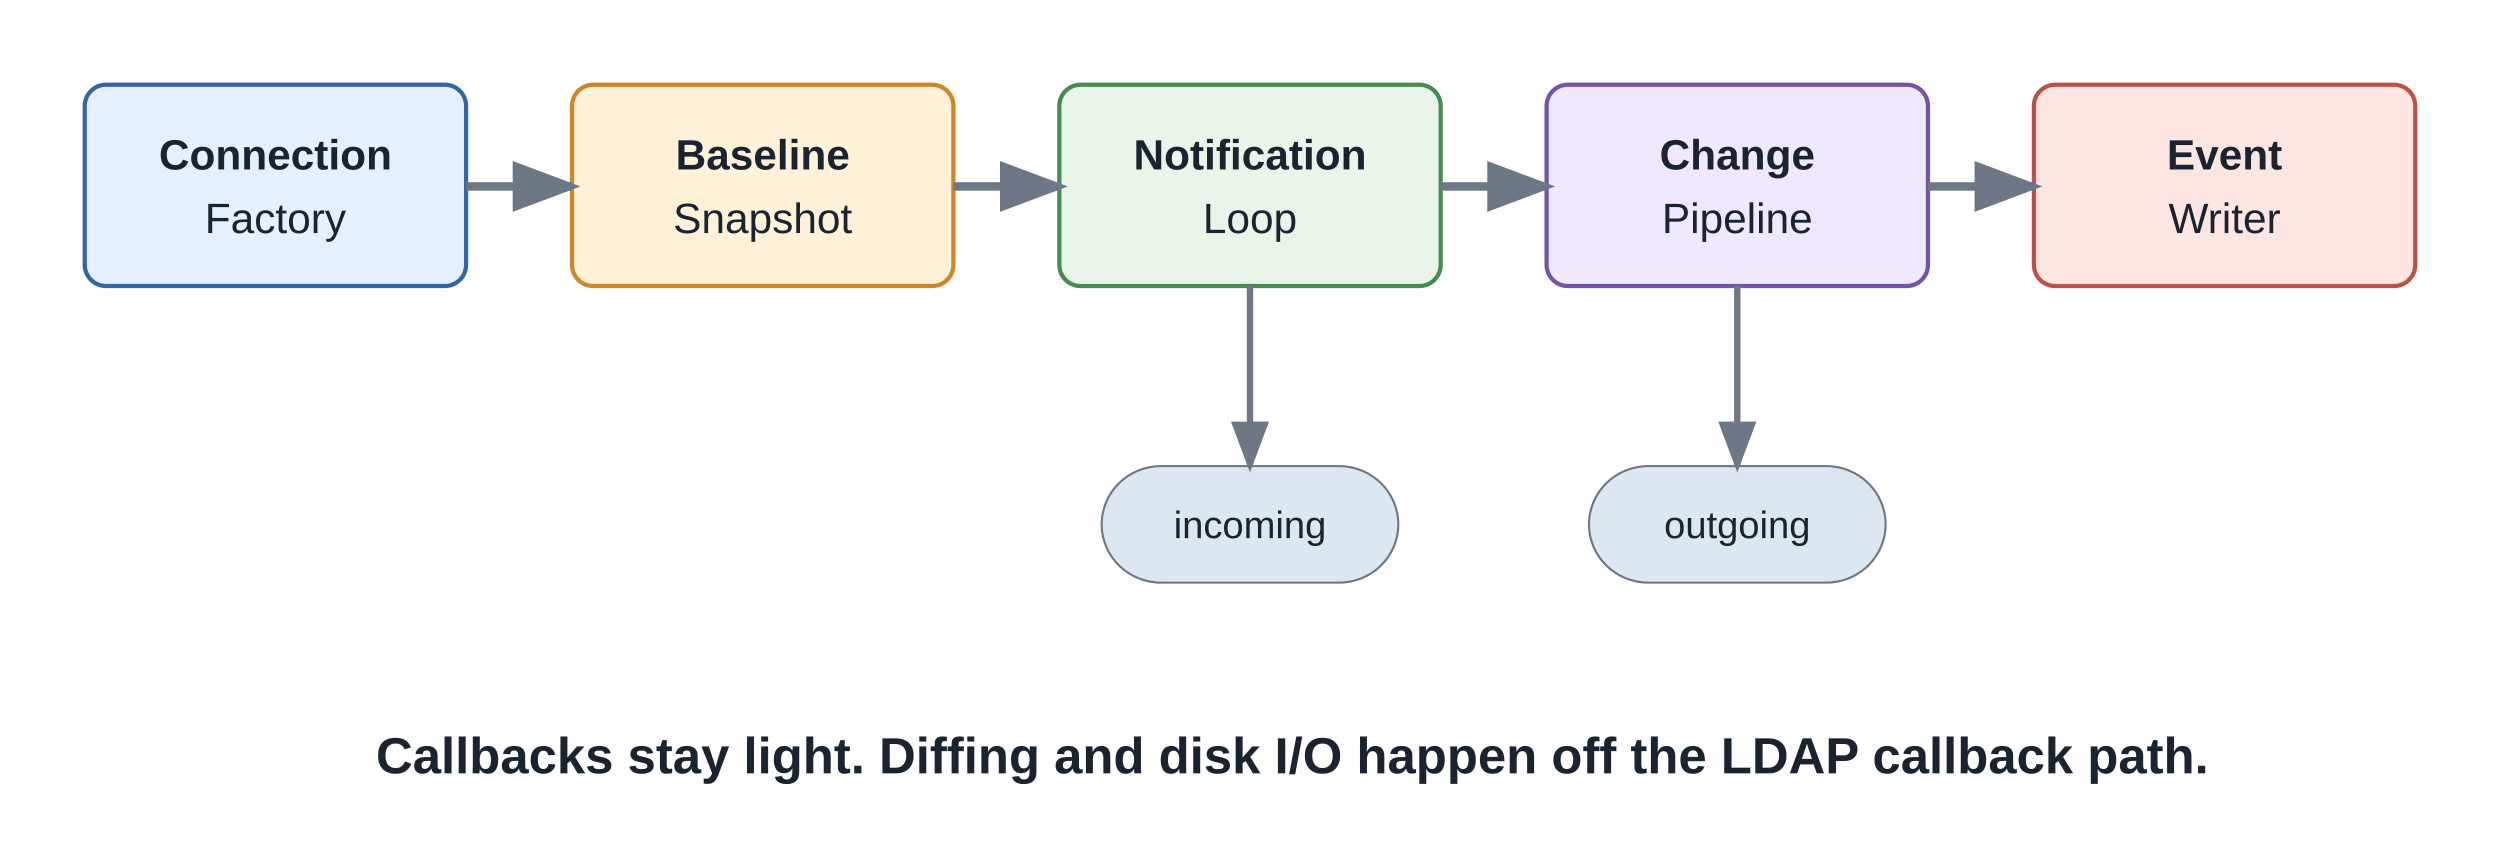
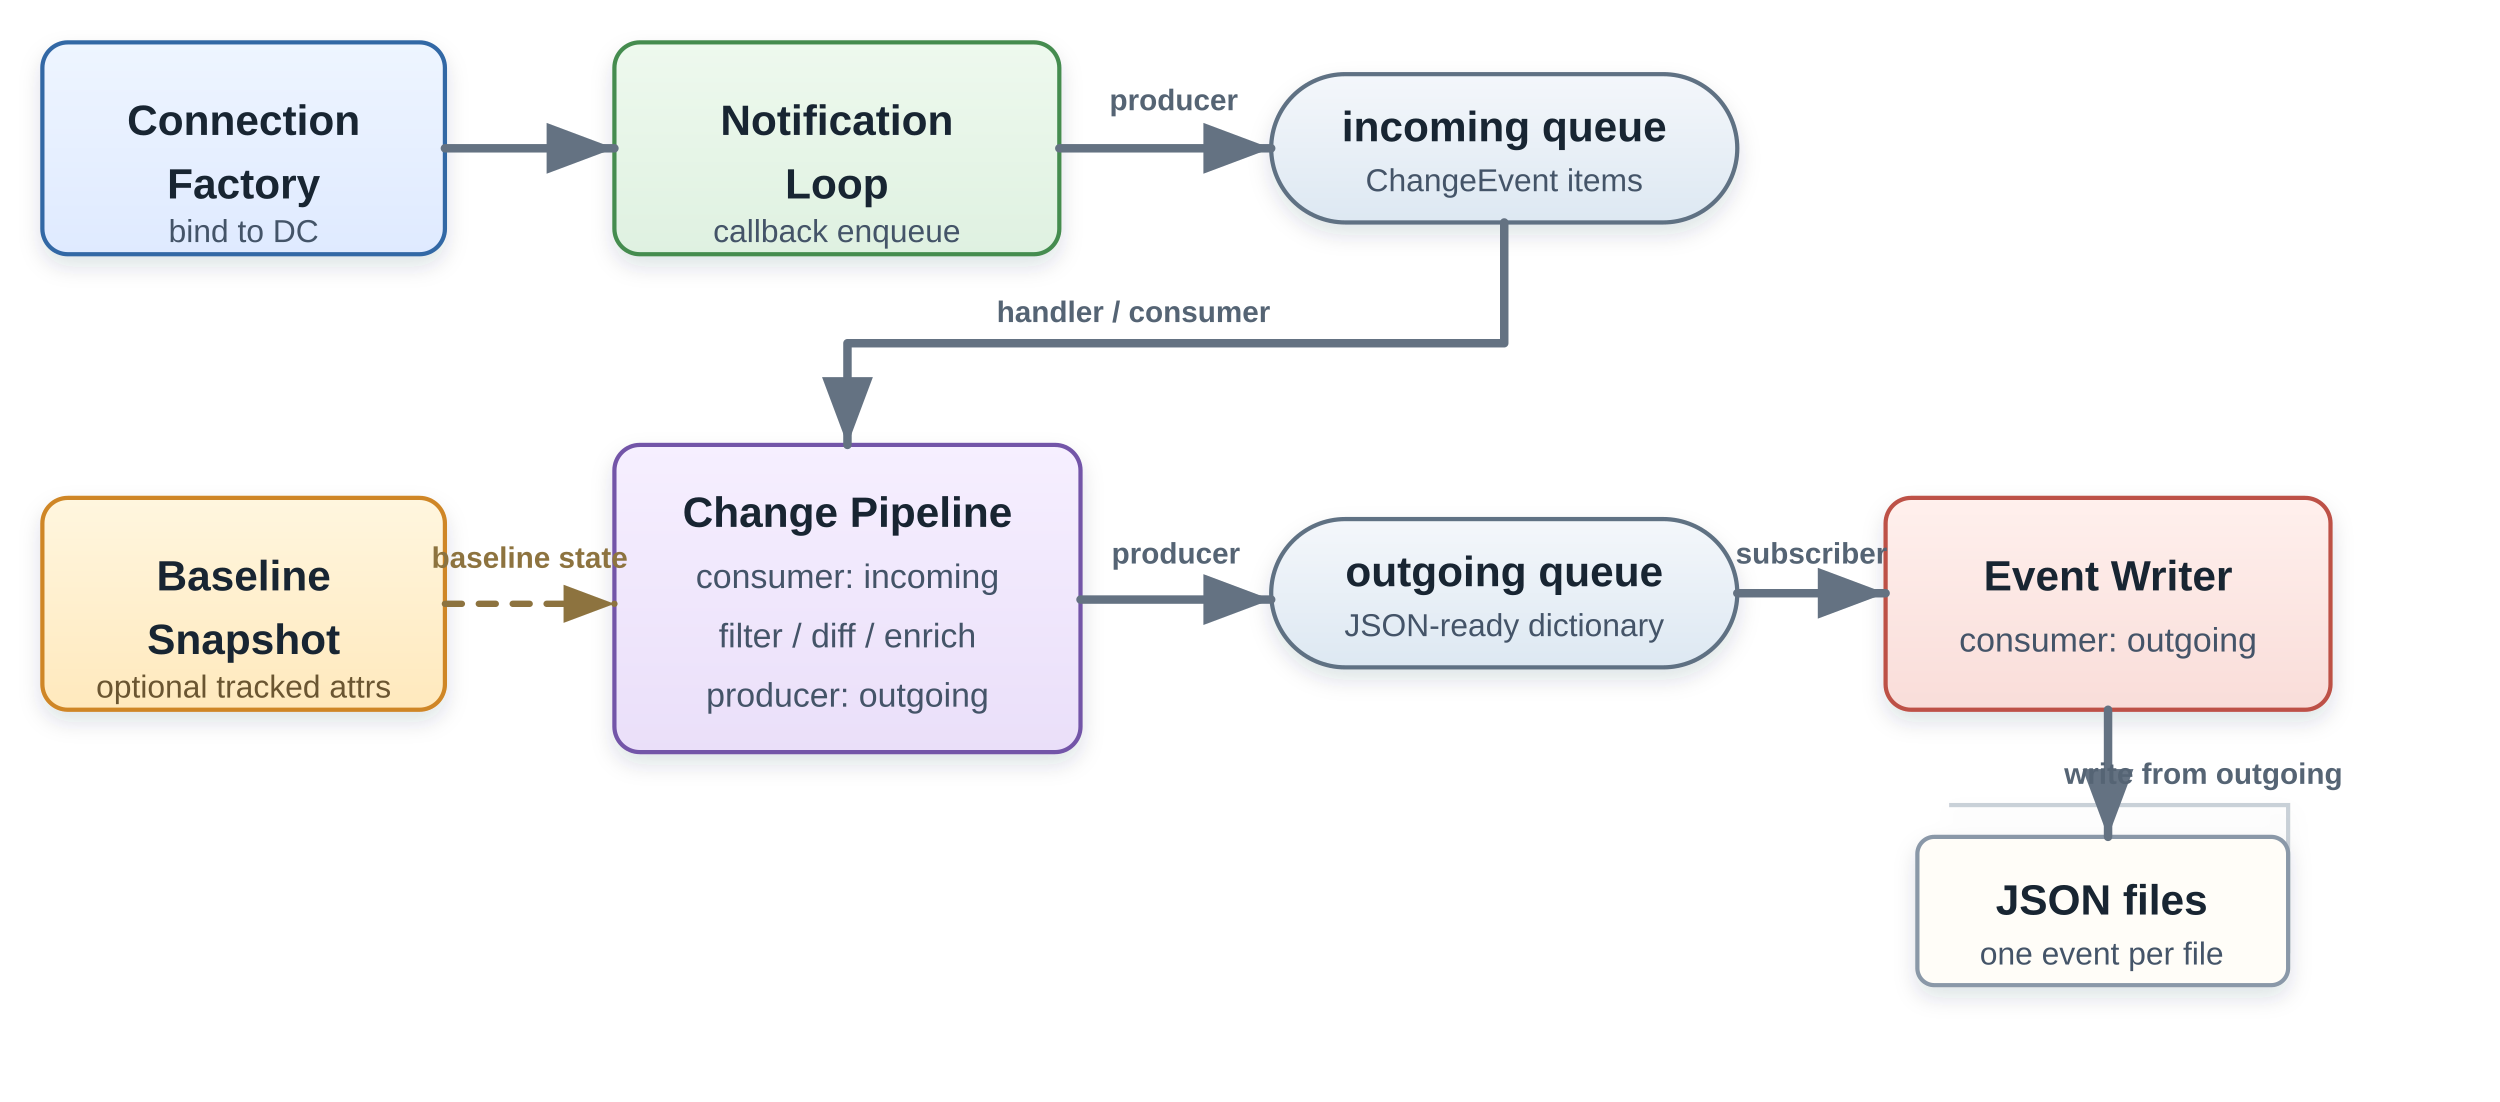
- <svg xmlns="http://www.w3.org/2000/svg" width="1180" height="405" viewBox="30 210 1180 405">
-   <g font-family="Segoe UI, Arial" fill="#1a2430" font-size="20">
-     <rect x="70" y="250" width="180" height="95" rx="10" fill="#e6efff" stroke="#3267a5" stroke-width="2" />
-     <text x="160" y="290" text-anchor="middle" font-weight="700">Connection</text>
-     <text x="160" y="320" text-anchor="middle">Factory</text>
-     <rect x="300" y="250" width="180" height="95" rx="10" fill="#fff2d8" stroke="#cf8626" stroke-width="2" />
-     <text x="390" y="290" text-anchor="middle" font-weight="700">Baseline</text>
-     <text x="390" y="320" text-anchor="middle">Snapshot</text>
-     <rect x="530" y="250" width="180" height="95" rx="10" fill="#e8f5e8" stroke="#448c50" stroke-width="2" />
-     <text x="620" y="290" text-anchor="middle" font-weight="700">Notification</text>
-     <text x="620" y="320" text-anchor="middle">Loop</text>
-     <rect x="760" y="250" width="180" height="95" rx="10" fill="#f0e8fb" stroke="#7354a8" stroke-width="2" />
-     <text x="850" y="290" text-anchor="middle" font-weight="700">Change</text>
-     <text x="850" y="320" text-anchor="middle">Pipeline</text>
-     <rect x="990" y="250" width="180" height="95" rx="10" fill="#fde5e1" stroke="#bd5146" stroke-width="2" />
-     <text x="1080" y="290" text-anchor="middle" font-weight="700">Event</text>
-     <text x="1080" y="320" text-anchor="middle">Writer</text>
-   </g>
-   <g stroke="#6d7785" stroke-width="4" marker-end="url(#arrow)">
-     <path d="M250 298 H300" />
-     <path d="M480 298 H530" />
-     <path d="M710 298 H760" />
-     <path d="M940 298 H990" />
-   </g>
-   <rect x="550" y="430" width="140" height="55" rx="28" fill="#dce7f2" stroke="#6d7785" />
-   <text x="620" y="464" text-anchor="middle" font-family="Segoe UI, Arial" font-size="18" fill="#1a2430">incoming</text>
-   <rect x="780" y="430" width="140" height="55" rx="28" fill="#dce7f2" stroke="#6d7785" />
-   <text x="850" y="464" text-anchor="middle" font-family="Segoe UI, Arial" font-size="18" fill="#1a2430">outgoing</text>
-   <path d="M620 345 V430" stroke="#6d7785" stroke-width="3" marker-end="url(#arrow)" />
-   <path d="M850 345 V430" stroke="#6d7785" stroke-width="3" marker-end="url(#arrow)" />
-   <text x="640" y="575" text-anchor="middle" font-family="Segoe UI, Arial" font-size="24" font-weight="700" fill="#1a2430">Callbacks stay light. Diffing and disk I/O happen off the LDAP callback path.</text>
+ <svg xmlns="http://www.w3.org/2000/svg" width="1180" height="520" viewBox="50 220 1180 520">
  <defs>
-     <marker id="arrow" markerWidth="10" markerHeight="10" refX="7" refY="3" orient="auto">
-       <path d="M0,0 L0,6 L8,3 z" fill="#6d7785" />
+     <linearGradient id="blueBox" x1="0" y1="0" x2="0" y2="1">
+       <stop offset="0" stop-color="#eef5ff" />
+       <stop offset="1" stop-color="#dfeaff" />
+     </linearGradient>
+     <linearGradient id="greenBox" x1="0" y1="0" x2="0" y2="1">
+       <stop offset="0" stop-color="#eef9ee" />
+       <stop offset="1" stop-color="#dff1e1" />
+     </linearGradient>
+     <linearGradient id="purpleBox" x1="0" y1="0" x2="0" y2="1">
+       <stop offset="0" stop-color="#f6efff" />
+       <stop offset="1" stop-color="#eadff9" />
+     </linearGradient>
+     <linearGradient id="redBox" x1="0" y1="0" x2="0" y2="1">
+       <stop offset="0" stop-color="#fff0ed" />
+       <stop offset="1" stop-color="#f9ddd9" />
+     </linearGradient>
+     <linearGradient id="amberBox" x1="0" y1="0" x2="0" y2="1">
+       <stop offset="0" stop-color="#fff6df" />
+       <stop offset="1" stop-color="#ffe9bd" />
+     </linearGradient>
+     <linearGradient id="queueBox" x1="0" y1="0" x2="0" y2="1">
+       <stop offset="0" stop-color="#f4f7fb" />
+       <stop offset="1" stop-color="#dde8f2" />
+     </linearGradient>
+     <filter id="softShadow" x="-8%" y="-12%" width="116%" height="124%">
+       <feDropShadow dx="0" dy="5" stdDeviation="5" flood-color="#183040" flood-opacity="0.13" />
+     </filter>
+     <marker id="arrow" markerWidth="10" markerHeight="10" refX="8" refY="3" orient="auto">
+       <path d="M0,0 L0,6 L8,3 z" fill="#647282" />
+     </marker>
+     <marker id="dashArrow" markerWidth="10" markerHeight="10" refX="8" refY="3" orient="auto">
+       <path d="M0,0 L0,6 L8,3 z" fill="#8d733f" />
    </marker>
  </defs>
+   <g font-family="Segoe UI, Arial" text-anchor="middle" dominant-baseline="middle" alignment-baseline="middle" fill="#182532">
+     <g filter="url(#softShadow)">
+       <rect x="70" y="240" width="190" height="100" rx="12" fill="url(#blueBox)" stroke="#3267a5" stroke-width="2" />
+       <rect x="340" y="240" width="210" height="100" rx="12" fill="url(#greenBox)" stroke="#448c50" stroke-width="2" />
+       <rect x="650" y="255" width="220" height="70" rx="35" fill="url(#queueBox)" stroke="#5f7183" stroke-width="2" />
+       <rect x="70" y="455" width="190" height="100" rx="12" fill="url(#amberBox)" stroke="#cf8626" stroke-width="2" />
+       <rect x="340" y="430" width="220" height="145" rx="12" fill="url(#purpleBox)" stroke="#7354a8" stroke-width="2" />
+       <rect x="650" y="465" width="220" height="70" rx="35" fill="url(#queueBox)" stroke="#5f7183" stroke-width="2" />
+       <rect x="940" y="455" width="210" height="100" rx="12" fill="url(#redBox)" stroke="#bd5146" stroke-width="2" />
+       <rect x="955" y="615" width="175" height="70" rx="8" fill="#fffdf8" stroke="#8a98a8" stroke-width="2" />
+       <path d="M970 600 H1130 V670" fill="none" stroke="#8a98a8" stroke-width="2" opacity="0.45" />
+     </g>
+     <g font-size="20">
+       <text x="165" y="278" font-weight="700">Connection</text>
+       <text x="165" y="308" font-weight="700">Factory</text>
+       <text x="165" y="330" font-size="15" fill="#445468">bind to DC</text>
+       <text x="445" y="278" font-weight="700">Notification</text>
+       <text x="445" y="308" font-weight="700">Loop</text>
+       <text x="445" y="330" font-size="15" fill="#445468">callback enqueue</text>
+       <text x="760" y="281" font-weight="700">incoming queue</text>
+       <text x="760" y="306" font-size="15" fill="#445468">ChangeEvent items</text>
+       <text x="165" y="493" font-weight="700">Baseline</text>
+       <text x="165" y="523" font-weight="700">Snapshot</text>
+       <text x="165" y="545" font-size="15" fill="#6a5531">optional tracked attrs</text>
+       <text x="450" y="463" font-weight="700">Change Pipeline</text>
+       <text x="450" y="493" font-size="16" fill="#445468">consumer: incoming</text>
+       <text x="450" y="521" font-size="16" fill="#445468">filter / diff / enrich</text>
+       <text x="450" y="549" font-size="16" fill="#445468">producer: outgoing</text>
+       <text x="760" y="491" font-weight="700">outgoing queue</text>
+       <text x="760" y="516" font-size="15" fill="#445468">JSON-ready dictionary</text>
+       <text x="1045" y="493" font-weight="700">Event Writer</text>
+       <text x="1045" y="523" font-size="16" fill="#445468">consumer: outgoing</text>
+       <text x="1042" y="646" font-weight="700">JSON files</text>
+       <text x="1042" y="671" font-size="15" fill="#445468">one event per file</text>
+     </g>
+   </g>
+   <g fill="none" stroke="#647282" stroke-width="4" stroke-linecap="round" stroke-linejoin="round" marker-end="url(#arrow)">
+     <path d="M260 290 H340" />
+     <path d="M550 290 H650" />
+     <path d="M760 325 V382 H450 V430" />
+     <path d="M560 503 H650" />
+     <path d="M870 500 H940" />
+     <path d="M1045 555 V615" />
+   </g>
+   <path d="M260 505 H340" fill="none" stroke="#8d733f" stroke-width="3" stroke-dasharray="8 8" stroke-linecap="round" marker-end="url(#dashArrow)" />
+   <g font-family="Segoe UI, Arial" font-size="14" font-weight="700" fill="#556474" text-anchor="middle">
+     <text x="604" y="272">producer</text>
+     <text x="585" y="372">handler / consumer</text>
+     <text x="605" y="486">producer</text>
+     <text x="905" y="486">subscriber</text>
+     <text x="1090" y="590">write from outgoing</text>
+     <text x="300" y="488" fill="#8d733f">baseline state</text>
+   </g>
</svg>
